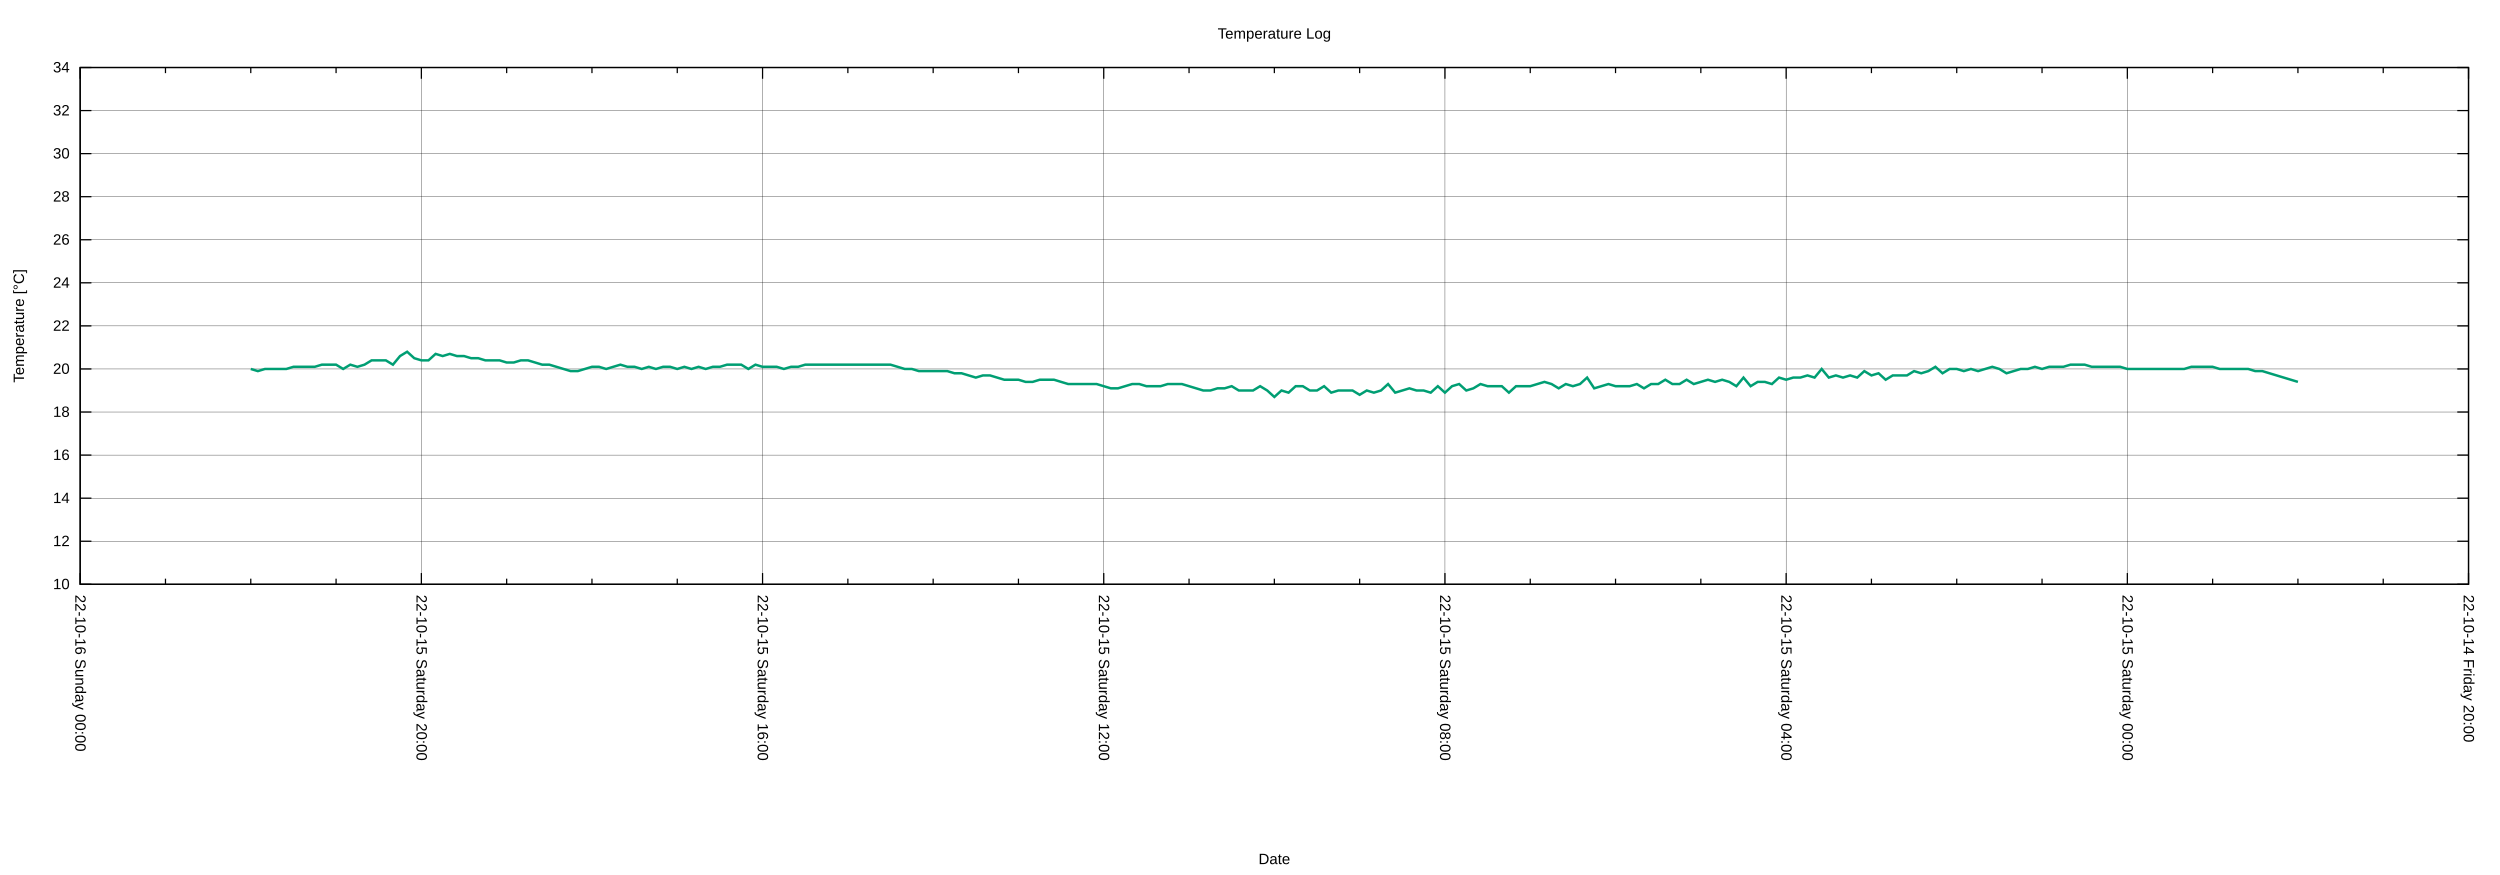
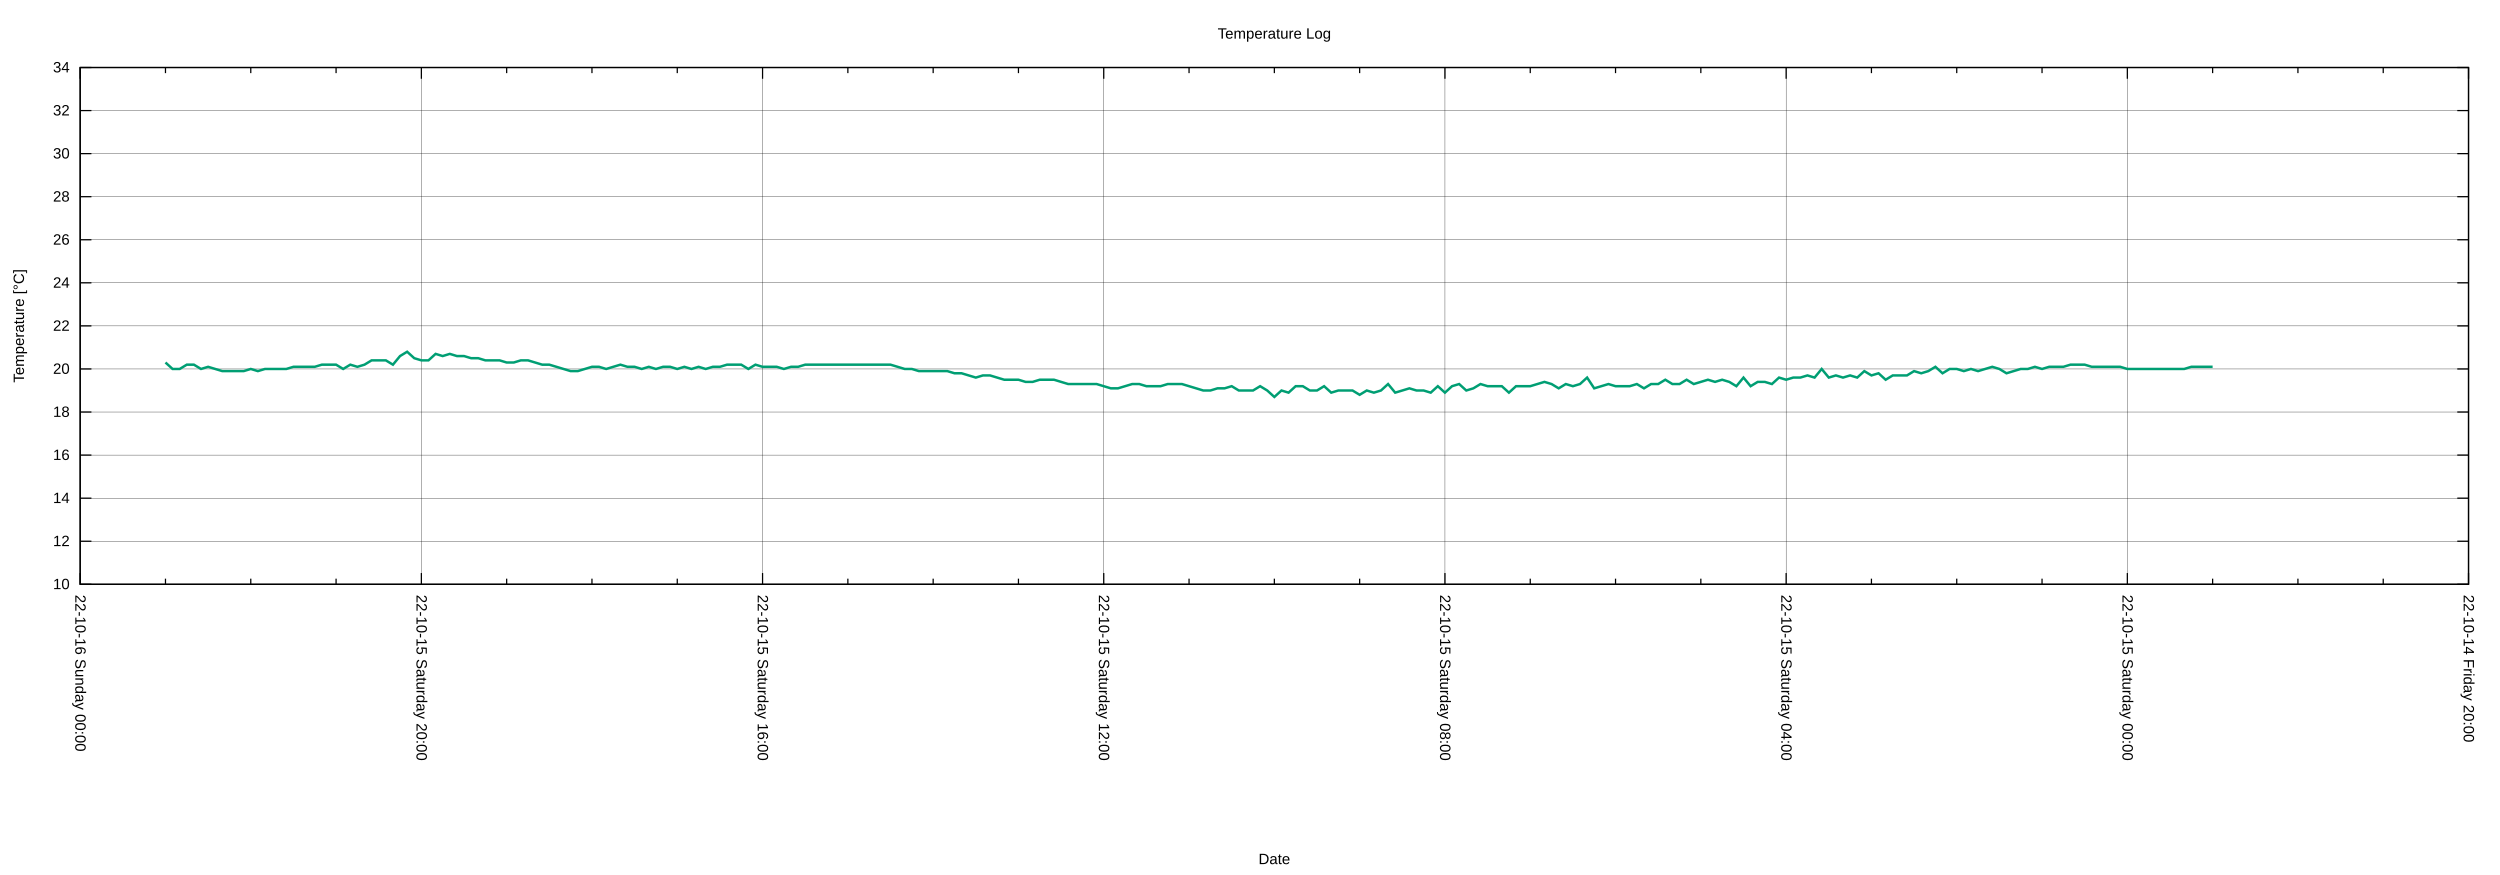
<svg xmlns="http://www.w3.org/2000/svg" xmlns:xlink="http://www.w3.org/1999/xlink" width="2000" height="700" viewBox="0 0 2000 700">
  <g id="gnuplot_canvas">
    <rect x="0" y="0" width="2000" height="700" fill="none" />
    <defs>
      <circle id="gpDot" r="0.5" stroke-width="0.5" stroke="currentColor" />
      <path id="gpPt0" stroke-width="0.222" stroke="currentColor" d="M-1,0 h2 M0,-1 v2" />
      <path id="gpPt1" stroke-width="0.222" stroke="currentColor" d="M-1,-1 L1,1 M1,-1 L-1,1" />
      <path id="gpPt2" stroke-width="0.222" stroke="currentColor" d="M-1,0 L1,0 M0,-1 L0,1 M-1,-1 L1,1 M-1,1 L1,-1" />
      <rect id="gpPt3" stroke-width="0.222" stroke="currentColor" x="-1" y="-1" width="2" height="2" />
      <rect id="gpPt4" stroke-width="0.222" stroke="currentColor" fill="currentColor" x="-1" y="-1" width="2" height="2" />
      <circle id="gpPt5" stroke-width="0.222" stroke="currentColor" cx="0" cy="0" r="1" />
      <use xlink:href="#gpPt5" id="gpPt6" fill="currentColor" stroke="none" />
      <path id="gpPt7" stroke-width="0.222" stroke="currentColor" d="M0,-1.33 L-1.33,0.67 L1.33,0.67 z" />
      <use xlink:href="#gpPt7" id="gpPt8" fill="currentColor" stroke="none" />
      <use xlink:href="#gpPt7" id="gpPt9" stroke="currentColor" transform="rotate(180)" />
      <use xlink:href="#gpPt9" id="gpPt10" fill="currentColor" stroke="none" />
      <use xlink:href="#gpPt3" id="gpPt11" stroke="currentColor" transform="rotate(45)" />
      <use xlink:href="#gpPt11" id="gpPt12" fill="currentColor" stroke="none" />
      <path id="gpPt13" stroke-width="0.222" stroke="currentColor" d="M0,1.330 L1.265,0.411 L0.782,-1.067 L-0.782,-1.076 L-1.265,0.411 z" />
      <use xlink:href="#gpPt13" id="gpPt14" fill="currentColor" stroke="none" />
      <filter id="textbox" filterUnits="objectBoundingBox" x="0" y="0" height="1" width="1">
        <feFlood flood-color="white" flood-opacity="1" result="bgnd" />
        <feComposite in="SourceGraphic" in2="bgnd" operator="atop" />
      </filter>
      <filter id="greybox" filterUnits="objectBoundingBox" x="0" y="0" height="1" width="1">
        <feFlood flood-color="lightgrey" flood-opacity="1" result="grey" />
        <feComposite in="SourceGraphic" in2="grey" operator="atop" />
      </filter>
    </defs>
    <g fill="none" color="white" stroke="currentColor" stroke-width="1.00" stroke-linecap="butt" stroke-linejoin="miter">
</g>
    <g fill="none" color="black" stroke="currentColor" stroke-width="1.00" stroke-linecap="butt" stroke-linejoin="miter">
</g>
    <g fill="none" color="black" stroke="black" stroke-width="0.25" stroke-linecap="butt" stroke-linejoin="miter">
</g>
    <g fill="none" color="black" stroke="currentColor" stroke-width="0.25" stroke-linecap="butt" stroke-linejoin="miter">
      <path stroke="black" class="gridline" d="M64.14,467.43 L1974.82,467.43  " />
    </g>
    <g fill="none" color="black" stroke="black" stroke-width="1.00" stroke-linecap="butt" stroke-linejoin="miter">
</g>
    <g fill="none" color="black" stroke="currentColor" stroke-width="1.00" stroke-linecap="butt" stroke-linejoin="miter">
      <path stroke="black" d="M64.14,467.43 L73.14,467.43 M1974.82,467.43 L1965.82,467.43  " />
      <g transform="translate(55.75,471.33)" stroke="none" fill="black" font-family="Arial" font-size="12.00" text-anchor="end">
        <text>
          <tspan font-family="Arial"> 10</tspan>
        </text>
      </g>
    </g>
    <g fill="none" color="black" stroke="currentColor" stroke-width="1.00" stroke-linecap="butt" stroke-linejoin="miter">
</g>
    <g fill="none" color="black" stroke="black" stroke-width="0.25" stroke-linecap="butt" stroke-linejoin="miter">
</g>
    <g fill="none" color="black" stroke="currentColor" stroke-width="0.25" stroke-linecap="butt" stroke-linejoin="miter">
      <path stroke="black" class="gridline" d="M64.14,432.98 L1974.82,432.98  " />
    </g>
    <g fill="none" color="black" stroke="black" stroke-width="1.00" stroke-linecap="butt" stroke-linejoin="miter">
</g>
    <g fill="none" color="black" stroke="currentColor" stroke-width="1.00" stroke-linecap="butt" stroke-linejoin="miter">
      <path stroke="black" d="M64.14,432.98 L73.14,432.98 M1974.82,432.98 L1965.82,432.98  " />
      <g transform="translate(55.75,436.88)" stroke="none" fill="black" font-family="Arial" font-size="12.00" text-anchor="end">
        <text>
          <tspan font-family="Arial"> 12</tspan>
        </text>
      </g>
    </g>
    <g fill="none" color="black" stroke="currentColor" stroke-width="1.00" stroke-linecap="butt" stroke-linejoin="miter">
</g>
    <g fill="none" color="black" stroke="black" stroke-width="0.25" stroke-linecap="butt" stroke-linejoin="miter">
</g>
    <g fill="none" color="black" stroke="currentColor" stroke-width="0.25" stroke-linecap="butt" stroke-linejoin="miter">
      <path stroke="black" class="gridline" d="M64.14,398.53 L1974.82,398.53  " />
    </g>
    <g fill="none" color="black" stroke="black" stroke-width="1.00" stroke-linecap="butt" stroke-linejoin="miter">
</g>
    <g fill="none" color="black" stroke="currentColor" stroke-width="1.00" stroke-linecap="butt" stroke-linejoin="miter">
      <path stroke="black" d="M64.14,398.53 L73.14,398.53 M1974.82,398.53 L1965.82,398.53  " />
      <g transform="translate(55.75,402.43)" stroke="none" fill="black" font-family="Arial" font-size="12.00" text-anchor="end">
        <text>
          <tspan font-family="Arial"> 14</tspan>
        </text>
      </g>
    </g>
    <g fill="none" color="black" stroke="currentColor" stroke-width="1.00" stroke-linecap="butt" stroke-linejoin="miter">
</g>
    <g fill="none" color="black" stroke="black" stroke-width="0.25" stroke-linecap="butt" stroke-linejoin="miter">
</g>
    <g fill="none" color="black" stroke="currentColor" stroke-width="0.25" stroke-linecap="butt" stroke-linejoin="miter">
      <path stroke="black" class="gridline" d="M64.14,364.07 L1974.82,364.07  " />
    </g>
    <g fill="none" color="black" stroke="black" stroke-width="1.00" stroke-linecap="butt" stroke-linejoin="miter">
</g>
    <g fill="none" color="black" stroke="currentColor" stroke-width="1.00" stroke-linecap="butt" stroke-linejoin="miter">
      <path stroke="black" d="M64.14,364.07 L73.14,364.07 M1974.82,364.07 L1965.82,364.07  " />
      <g transform="translate(55.75,367.97)" stroke="none" fill="black" font-family="Arial" font-size="12.00" text-anchor="end">
        <text>
          <tspan font-family="Arial"> 16</tspan>
        </text>
      </g>
    </g>
    <g fill="none" color="black" stroke="currentColor" stroke-width="1.00" stroke-linecap="butt" stroke-linejoin="miter">
</g>
    <g fill="none" color="black" stroke="black" stroke-width="0.25" stroke-linecap="butt" stroke-linejoin="miter">
</g>
    <g fill="none" color="black" stroke="currentColor" stroke-width="0.25" stroke-linecap="butt" stroke-linejoin="miter">
      <path stroke="black" class="gridline" d="M64.14,329.62 L1974.82,329.62  " />
    </g>
    <g fill="none" color="black" stroke="black" stroke-width="1.00" stroke-linecap="butt" stroke-linejoin="miter">
</g>
    <g fill="none" color="black" stroke="currentColor" stroke-width="1.00" stroke-linecap="butt" stroke-linejoin="miter">
      <path stroke="black" d="M64.14,329.62 L73.14,329.62 M1974.82,329.62 L1965.82,329.62  " />
      <g transform="translate(55.75,333.52)" stroke="none" fill="black" font-family="Arial" font-size="12.00" text-anchor="end">
        <text>
          <tspan font-family="Arial"> 18</tspan>
        </text>
      </g>
    </g>
    <g fill="none" color="black" stroke="currentColor" stroke-width="1.00" stroke-linecap="butt" stroke-linejoin="miter">
</g>
    <g fill="none" color="black" stroke="black" stroke-width="0.25" stroke-linecap="butt" stroke-linejoin="miter">
</g>
    <g fill="none" color="black" stroke="currentColor" stroke-width="0.25" stroke-linecap="butt" stroke-linejoin="miter">
      <path stroke="black" class="gridline" d="M64.14,295.17 L1974.82,295.17  " />
    </g>
    <g fill="none" color="black" stroke="black" stroke-width="1.00" stroke-linecap="butt" stroke-linejoin="miter">
</g>
    <g fill="none" color="black" stroke="currentColor" stroke-width="1.00" stroke-linecap="butt" stroke-linejoin="miter">
      <path stroke="black" d="M64.14,295.17 L73.14,295.17 M1974.82,295.17 L1965.82,295.17  " />
      <g transform="translate(55.75,299.07)" stroke="none" fill="black" font-family="Arial" font-size="12.00" text-anchor="end">
        <text>
          <tspan font-family="Arial"> 20</tspan>
        </text>
      </g>
    </g>
    <g fill="none" color="black" stroke="currentColor" stroke-width="1.00" stroke-linecap="butt" stroke-linejoin="miter">
</g>
    <g fill="none" color="black" stroke="black" stroke-width="0.25" stroke-linecap="butt" stroke-linejoin="miter">
</g>
    <g fill="none" color="black" stroke="currentColor" stroke-width="0.25" stroke-linecap="butt" stroke-linejoin="miter">
      <path stroke="black" class="gridline" d="M64.14,260.72 L1974.82,260.72  " />
    </g>
    <g fill="none" color="black" stroke="black" stroke-width="1.00" stroke-linecap="butt" stroke-linejoin="miter">
</g>
    <g fill="none" color="black" stroke="currentColor" stroke-width="1.00" stroke-linecap="butt" stroke-linejoin="miter">
      <path stroke="black" d="M64.14,260.72 L73.14,260.72 M1974.82,260.72 L1965.82,260.72  " />
      <g transform="translate(55.75,264.62)" stroke="none" fill="black" font-family="Arial" font-size="12.00" text-anchor="end">
        <text>
          <tspan font-family="Arial"> 22</tspan>
        </text>
      </g>
    </g>
    <g fill="none" color="black" stroke="currentColor" stroke-width="1.00" stroke-linecap="butt" stroke-linejoin="miter">
</g>
    <g fill="none" color="black" stroke="black" stroke-width="0.25" stroke-linecap="butt" stroke-linejoin="miter">
</g>
    <g fill="none" color="black" stroke="currentColor" stroke-width="0.25" stroke-linecap="butt" stroke-linejoin="miter">
      <path stroke="black" class="gridline" d="M64.14,226.27 L1974.82,226.27  " />
    </g>
    <g fill="none" color="black" stroke="black" stroke-width="1.00" stroke-linecap="butt" stroke-linejoin="miter">
</g>
    <g fill="none" color="black" stroke="currentColor" stroke-width="1.00" stroke-linecap="butt" stroke-linejoin="miter">
      <path stroke="black" d="M64.14,226.27 L73.14,226.27 M1974.82,226.27 L1965.82,226.27  " />
      <g transform="translate(55.75,230.17)" stroke="none" fill="black" font-family="Arial" font-size="12.00" text-anchor="end">
        <text>
          <tspan font-family="Arial"> 24</tspan>
        </text>
      </g>
    </g>
    <g fill="none" color="black" stroke="currentColor" stroke-width="1.00" stroke-linecap="butt" stroke-linejoin="miter">
</g>
    <g fill="none" color="black" stroke="black" stroke-width="0.25" stroke-linecap="butt" stroke-linejoin="miter">
</g>
    <g fill="none" color="black" stroke="currentColor" stroke-width="0.25" stroke-linecap="butt" stroke-linejoin="miter">
      <path stroke="black" class="gridline" d="M64.14,191.82 L1974.82,191.82  " />
    </g>
    <g fill="none" color="black" stroke="black" stroke-width="1.00" stroke-linecap="butt" stroke-linejoin="miter">
</g>
    <g fill="none" color="black" stroke="currentColor" stroke-width="1.00" stroke-linecap="butt" stroke-linejoin="miter">
      <path stroke="black" d="M64.14,191.82 L73.14,191.82 M1974.82,191.82 L1965.82,191.82  " />
      <g transform="translate(55.75,195.72)" stroke="none" fill="black" font-family="Arial" font-size="12.00" text-anchor="end">
        <text>
          <tspan font-family="Arial"> 26</tspan>
        </text>
      </g>
    </g>
    <g fill="none" color="black" stroke="currentColor" stroke-width="1.00" stroke-linecap="butt" stroke-linejoin="miter">
</g>
    <g fill="none" color="black" stroke="black" stroke-width="0.25" stroke-linecap="butt" stroke-linejoin="miter">
</g>
    <g fill="none" color="black" stroke="currentColor" stroke-width="0.25" stroke-linecap="butt" stroke-linejoin="miter">
      <path stroke="black" class="gridline" d="M64.14,157.36 L1974.82,157.36  " />
    </g>
    <g fill="none" color="black" stroke="black" stroke-width="1.00" stroke-linecap="butt" stroke-linejoin="miter">
</g>
    <g fill="none" color="black" stroke="currentColor" stroke-width="1.00" stroke-linecap="butt" stroke-linejoin="miter">
      <path stroke="black" d="M64.14,157.36 L73.14,157.36 M1974.82,157.36 L1965.82,157.36  " />
      <g transform="translate(55.75,161.26)" stroke="none" fill="black" font-family="Arial" font-size="12.00" text-anchor="end">
        <text>
          <tspan font-family="Arial"> 28</tspan>
        </text>
      </g>
    </g>
    <g fill="none" color="black" stroke="currentColor" stroke-width="1.00" stroke-linecap="butt" stroke-linejoin="miter">
</g>
    <g fill="none" color="black" stroke="black" stroke-width="0.25" stroke-linecap="butt" stroke-linejoin="miter">
</g>
    <g fill="none" color="black" stroke="currentColor" stroke-width="0.25" stroke-linecap="butt" stroke-linejoin="miter">
      <path stroke="black" class="gridline" d="M64.14,122.91 L1974.82,122.91  " />
    </g>
    <g fill="none" color="black" stroke="black" stroke-width="1.00" stroke-linecap="butt" stroke-linejoin="miter">
</g>
    <g fill="none" color="black" stroke="currentColor" stroke-width="1.00" stroke-linecap="butt" stroke-linejoin="miter">
      <path stroke="black" d="M64.14,122.91 L73.14,122.91 M1974.82,122.91 L1965.82,122.91  " />
      <g transform="translate(55.75,126.81)" stroke="none" fill="black" font-family="Arial" font-size="12.00" text-anchor="end">
        <text>
          <tspan font-family="Arial"> 30</tspan>
        </text>
      </g>
    </g>
    <g fill="none" color="black" stroke="currentColor" stroke-width="1.00" stroke-linecap="butt" stroke-linejoin="miter">
</g>
    <g fill="none" color="black" stroke="black" stroke-width="0.25" stroke-linecap="butt" stroke-linejoin="miter">
</g>
    <g fill="none" color="black" stroke="currentColor" stroke-width="0.25" stroke-linecap="butt" stroke-linejoin="miter">
      <path stroke="black" class="gridline" d="M64.14,88.46 L1974.82,88.46  " />
    </g>
    <g fill="none" color="black" stroke="black" stroke-width="1.00" stroke-linecap="butt" stroke-linejoin="miter">
</g>
    <g fill="none" color="black" stroke="currentColor" stroke-width="1.00" stroke-linecap="butt" stroke-linejoin="miter">
      <path stroke="black" d="M64.14,88.46 L73.14,88.46 M1974.82,88.46 L1965.82,88.46  " />
      <g transform="translate(55.75,92.36)" stroke="none" fill="black" font-family="Arial" font-size="12.00" text-anchor="end">
        <text>
          <tspan font-family="Arial"> 32</tspan>
        </text>
      </g>
    </g>
    <g fill="none" color="black" stroke="currentColor" stroke-width="1.00" stroke-linecap="butt" stroke-linejoin="miter">
</g>
    <g fill="none" color="black" stroke="black" stroke-width="0.25" stroke-linecap="butt" stroke-linejoin="miter">
</g>
    <g fill="none" color="black" stroke="currentColor" stroke-width="0.25" stroke-linecap="butt" stroke-linejoin="miter">
      <path stroke="black" class="gridline" d="M64.14,54.01 L1974.82,54.01  " />
    </g>
    <g fill="none" color="black" stroke="black" stroke-width="1.00" stroke-linecap="butt" stroke-linejoin="miter">
</g>
    <g fill="none" color="black" stroke="currentColor" stroke-width="1.00" stroke-linecap="butt" stroke-linejoin="miter">
      <path stroke="black" d="M64.14,54.01 L73.14,54.01 M1974.82,54.01 L1965.82,54.01  " />
      <g transform="translate(55.75,57.91)" stroke="none" fill="black" font-family="Arial" font-size="12.00" text-anchor="end">
        <text>
          <tspan font-family="Arial"> 34</tspan>
        </text>
      </g>
    </g>
    <g fill="none" color="black" stroke="currentColor" stroke-width="1.00" stroke-linecap="butt" stroke-linejoin="miter">
</g>
    <g fill="none" color="black" stroke="black" stroke-width="0.25" stroke-linecap="butt" stroke-linejoin="miter">
</g>
    <g fill="none" color="black" stroke="currentColor" stroke-width="0.25" stroke-linecap="butt" stroke-linejoin="miter">
      <path stroke="black" class="gridline" d="M1974.82,467.43 L1974.82,54.01  " />
    </g>
    <g fill="none" color="black" stroke="black" stroke-width="1.00" stroke-linecap="butt" stroke-linejoin="miter">
</g>
    <g fill="none" color="black" stroke="currentColor" stroke-width="1.00" stroke-linecap="butt" stroke-linejoin="miter">
      <path stroke="black" d="M1974.82,467.43 L1974.82,458.43 M1974.82,54.01 L1974.82,63.01  " />
      <g transform="translate(1970.92,475.82) rotate(90)" stroke="none" fill="black" font-family="Arial" font-size="12.00" text-anchor="start">
        <text>
          <tspan font-family="Arial">22-10-14 Friday 20:00</tspan>
        </text>
      </g>
    </g>
    <g fill="none" color="black" stroke="currentColor" stroke-width="1.00" stroke-linecap="butt" stroke-linejoin="miter">
      <path stroke="black" d="M1906.58,467.43 L1906.58,462.93 M1906.58,54.01 L1906.58,58.51 M1838.34,467.43 L1838.34,462.93 M1838.34,54.01 L1838.34,58.51   M1770.10,467.43 L1770.10,462.93 M1770.10,54.01 L1770.10,58.51  " />
    </g>
    <g fill="none" color="black" stroke="black" stroke-width="0.25" stroke-linecap="butt" stroke-linejoin="miter">
</g>
    <g fill="none" color="black" stroke="currentColor" stroke-width="0.25" stroke-linecap="butt" stroke-linejoin="miter">
      <path stroke="black" class="gridline" d="M1701.87,467.43 L1701.87,54.01  " />
    </g>
    <g fill="none" color="black" stroke="black" stroke-width="1.00" stroke-linecap="butt" stroke-linejoin="miter">
</g>
    <g fill="none" color="black" stroke="currentColor" stroke-width="1.00" stroke-linecap="butt" stroke-linejoin="miter">
      <path stroke="black" d="M1701.87,467.43 L1701.87,458.43 M1701.87,54.01 L1701.87,63.01  " />
      <g transform="translate(1697.97,475.82) rotate(90)" stroke="none" fill="black" font-family="Arial" font-size="12.00" text-anchor="start">
        <text>
          <tspan font-family="Arial">22-10-15 Saturday 00:00</tspan>
        </text>
      </g>
    </g>
    <g fill="none" color="black" stroke="currentColor" stroke-width="1.00" stroke-linecap="butt" stroke-linejoin="miter">
      <path stroke="black" d="M1633.63,467.43 L1633.63,462.93 M1633.63,54.01 L1633.63,58.51 M1565.39,467.43 L1565.39,462.93 M1565.39,54.01 L1565.39,58.51   M1497.15,467.43 L1497.15,462.93 M1497.15,54.01 L1497.15,58.51  " />
    </g>
    <g fill="none" color="black" stroke="black" stroke-width="0.25" stroke-linecap="butt" stroke-linejoin="miter">
</g>
    <g fill="none" color="black" stroke="currentColor" stroke-width="0.25" stroke-linecap="butt" stroke-linejoin="miter">
      <path stroke="black" class="gridline" d="M1428.91,467.43 L1428.91,54.01  " />
    </g>
    <g fill="none" color="black" stroke="black" stroke-width="1.00" stroke-linecap="butt" stroke-linejoin="miter">
</g>
    <g fill="none" color="black" stroke="currentColor" stroke-width="1.00" stroke-linecap="butt" stroke-linejoin="miter">
      <path stroke="black" d="M1428.91,467.43 L1428.91,458.43 M1428.91,54.01 L1428.91,63.01  " />
      <g transform="translate(1425.01,475.82) rotate(90)" stroke="none" fill="black" font-family="Arial" font-size="12.00" text-anchor="start">
        <text>
          <tspan font-family="Arial">22-10-15 Saturday 04:00</tspan>
        </text>
      </g>
    </g>
    <g fill="none" color="black" stroke="currentColor" stroke-width="1.00" stroke-linecap="butt" stroke-linejoin="miter">
      <path stroke="black" d="M1360.67,467.43 L1360.67,462.93 M1360.67,54.01 L1360.67,58.51 M1292.43,467.43 L1292.43,462.93 M1292.43,54.01 L1292.43,58.51   M1224.20,467.43 L1224.20,462.93 M1224.20,54.01 L1224.20,58.51  " />
    </g>
    <g fill="none" color="black" stroke="black" stroke-width="0.25" stroke-linecap="butt" stroke-linejoin="miter">
</g>
    <g fill="none" color="black" stroke="currentColor" stroke-width="0.25" stroke-linecap="butt" stroke-linejoin="miter">
      <path stroke="black" class="gridline" d="M1155.96,467.43 L1155.96,54.01  " />
    </g>
    <g fill="none" color="black" stroke="black" stroke-width="1.00" stroke-linecap="butt" stroke-linejoin="miter">
</g>
    <g fill="none" color="black" stroke="currentColor" stroke-width="1.00" stroke-linecap="butt" stroke-linejoin="miter">
      <path stroke="black" d="M1155.96,467.43 L1155.96,458.43 M1155.96,54.01 L1155.96,63.01  " />
      <g transform="translate(1152.06,475.82) rotate(90)" stroke="none" fill="black" font-family="Arial" font-size="12.00" text-anchor="start">
        <text>
          <tspan font-family="Arial">22-10-15 Saturday 08:00</tspan>
        </text>
      </g>
    </g>
    <g fill="none" color="black" stroke="currentColor" stroke-width="1.00" stroke-linecap="butt" stroke-linejoin="miter">
      <path stroke="black" d="M1087.72,467.43 L1087.72,462.93 M1087.72,54.01 L1087.72,58.51 M1019.48,467.43 L1019.48,462.93 M1019.48,54.01 L1019.48,58.51   M951.24,467.43 L951.24,462.93 M951.24,54.01 L951.24,58.51  " />
    </g>
    <g fill="none" color="black" stroke="black" stroke-width="0.25" stroke-linecap="butt" stroke-linejoin="miter">
</g>
    <g fill="none" color="black" stroke="currentColor" stroke-width="0.25" stroke-linecap="butt" stroke-linejoin="miter">
      <path stroke="black" class="gridline" d="M883.00,467.43 L883.00,54.01  " />
    </g>
    <g fill="none" color="black" stroke="black" stroke-width="1.00" stroke-linecap="butt" stroke-linejoin="miter">
</g>
    <g fill="none" color="black" stroke="currentColor" stroke-width="1.00" stroke-linecap="butt" stroke-linejoin="miter">
      <path stroke="black" d="M883.00,467.43 L883.00,458.43 M883.00,54.01 L883.00,63.01  " />
      <g transform="translate(879.10,475.82) rotate(90)" stroke="none" fill="black" font-family="Arial" font-size="12.00" text-anchor="start">
        <text>
          <tspan font-family="Arial">22-10-15 Saturday 12:00</tspan>
        </text>
      </g>
    </g>
    <g fill="none" color="black" stroke="currentColor" stroke-width="1.00" stroke-linecap="butt" stroke-linejoin="miter">
      <path stroke="black" d="M814.76,467.43 L814.76,462.93 M814.76,54.01 L814.76,58.51 M746.53,467.43 L746.53,462.93 M746.53,54.01 L746.53,58.51   M678.29,467.43 L678.29,462.93 M678.29,54.01 L678.29,58.51  " />
    </g>
    <g fill="none" color="black" stroke="black" stroke-width="0.25" stroke-linecap="butt" stroke-linejoin="miter">
</g>
    <g fill="none" color="black" stroke="currentColor" stroke-width="0.25" stroke-linecap="butt" stroke-linejoin="miter">
      <path stroke="black" class="gridline" d="M610.05,467.43 L610.05,54.01  " />
    </g>
    <g fill="none" color="black" stroke="black" stroke-width="1.00" stroke-linecap="butt" stroke-linejoin="miter">
</g>
    <g fill="none" color="black" stroke="currentColor" stroke-width="1.00" stroke-linecap="butt" stroke-linejoin="miter">
      <path stroke="black" d="M610.05,467.43 L610.05,458.43 M610.05,54.01 L610.05,63.01  " />
      <g transform="translate(606.15,475.82) rotate(90)" stroke="none" fill="black" font-family="Arial" font-size="12.00" text-anchor="start">
        <text>
          <tspan font-family="Arial">22-10-15 Saturday 16:00</tspan>
        </text>
      </g>
    </g>
    <g fill="none" color="black" stroke="currentColor" stroke-width="1.00" stroke-linecap="butt" stroke-linejoin="miter">
      <path stroke="black" d="M541.81,467.43 L541.81,462.93 M541.81,54.01 L541.81,58.51 M473.57,467.43 L473.57,462.93 M473.57,54.01 L473.57,58.51   M405.33,467.43 L405.33,462.93 M405.33,54.01 L405.33,58.51  " />
    </g>
    <g fill="none" color="black" stroke="black" stroke-width="0.25" stroke-linecap="butt" stroke-linejoin="miter">
</g>
    <g fill="none" color="black" stroke="currentColor" stroke-width="0.25" stroke-linecap="butt" stroke-linejoin="miter">
      <path stroke="black" class="gridline" d="M337.09,467.43 L337.09,54.01  " />
    </g>
    <g fill="none" color="black" stroke="black" stroke-width="1.00" stroke-linecap="butt" stroke-linejoin="miter">
</g>
    <g fill="none" color="black" stroke="currentColor" stroke-width="1.00" stroke-linecap="butt" stroke-linejoin="miter">
      <path stroke="black" d="M337.09,467.43 L337.09,458.43 M337.09,54.01 L337.09,63.01  " />
      <g transform="translate(333.19,475.82) rotate(90)" stroke="none" fill="black" font-family="Arial" font-size="12.00" text-anchor="start">
        <text>
          <tspan font-family="Arial">22-10-15 Saturday 20:00</tspan>
        </text>
      </g>
    </g>
    <g fill="none" color="black" stroke="currentColor" stroke-width="1.00" stroke-linecap="butt" stroke-linejoin="miter">
      <path stroke="black" d="M268.86,467.43 L268.86,462.93 M268.86,54.01 L268.86,58.51 M200.62,467.43 L200.62,462.93 M200.62,54.01 L200.62,58.51   M132.38,467.43 L132.38,462.93 M132.38,54.01 L132.38,58.51  " />
    </g>
    <g fill="none" color="black" stroke="black" stroke-width="0.25" stroke-linecap="butt" stroke-linejoin="miter">
</g>
    <g fill="none" color="black" stroke="currentColor" stroke-width="0.25" stroke-linecap="butt" stroke-linejoin="miter">
      <path stroke="black" class="gridline" d="M64.14,467.43 L64.14,54.01  " />
    </g>
    <g fill="none" color="black" stroke="black" stroke-width="1.00" stroke-linecap="butt" stroke-linejoin="miter">
</g>
    <g fill="none" color="black" stroke="currentColor" stroke-width="1.00" stroke-linecap="butt" stroke-linejoin="miter">
      <path stroke="black" d="M64.14,467.43 L64.14,458.43 M64.14,54.01 L64.14,63.01  " />
      <g transform="translate(60.24,475.82) rotate(90)" stroke="none" fill="black" font-family="Arial" font-size="12.00" text-anchor="start">
        <text>
          <tspan font-family="Arial">22-10-16 Sunday 00:00</tspan>
        </text>
      </g>
    </g>
    <g fill="none" color="black" stroke="currentColor" stroke-width="1.00" stroke-linecap="butt" stroke-linejoin="miter">
</g>
    <g fill="none" color="black" stroke="currentColor" stroke-width="1.00" stroke-linecap="butt" stroke-linejoin="miter">
      <path stroke="black" d="M64.14,54.01 L64.14,467.43 L1974.82,467.43 L1974.82,54.01 L64.14,54.01 Z  " />
    </g>
    <g fill="none" color="black" stroke="currentColor" stroke-width="1.00" stroke-linecap="butt" stroke-linejoin="miter">
      <g transform="translate(19.18,260.72) rotate(270)" stroke="none" fill="black" font-family="Arial" font-size="12.00" text-anchor="middle">
        <text>
          <tspan font-family="Arial">Temperature [°C]</tspan>
        </text>
      </g>
    </g>
    <g fill="none" color="black" stroke="currentColor" stroke-width="1.00" stroke-linecap="butt" stroke-linejoin="miter">
      <g transform="translate(1019.48,691.30)" stroke="none" fill="black" font-family="Arial" font-size="12.00" text-anchor="middle">
        <text>
          <tspan font-family="Arial">Date</tspan>
        </text>
      </g>
    </g>
    <g fill="none" color="black" stroke="currentColor" stroke-width="1.00" stroke-linecap="butt" stroke-linejoin="miter">
</g>
    <g id="gnuplot_plot_1">
      <g fill="none" color="white" stroke="currentColor" stroke-width="2.00" stroke-linecap="butt" stroke-linejoin="miter">
</g>
      <g fill="none" color="black" stroke="currentColor" stroke-width="2.00" stroke-linecap="butt" stroke-linejoin="miter">
-         <path stroke="rgb(  0, 158, 115)" d="M200.62,295.17 L206.30,296.89 L211.99,295.17 L217.68,295.17 L223.36,295.17 L229.05,295.17 L234.74,293.45 L240.42,293.45   L246.11,293.45 L251.80,293.45 L257.48,291.73 L263.17,291.73 L268.86,291.73 L274.54,295.17 L280.23,291.73 L285.92,293.45   L291.60,291.73 L297.29,288.28 L302.98,288.28 L308.66,288.28 L314.35,291.73 L320.03,284.84 L325.72,281.39 L331.41,286.56   L337.09,288.28 L342.78,288.28 L348.47,283.11 L354.15,284.84 L359.84,283.11 L365.53,284.84 L371.21,284.84 L376.90,286.56   L382.59,286.56 L388.27,288.28 L393.96,288.28 L399.65,288.28 L405.33,290.00 L411.02,290.00 L416.71,288.28 L422.39,288.28   L428.08,290.00 L433.77,291.73 L439.45,291.73 L445.14,293.45 L450.83,295.17 L456.51,296.89 L462.20,296.89 L467.88,295.17   L473.57,293.45 L479.26,293.45 L484.94,295.17 L490.63,293.45 L496.32,291.73 L502.00,293.45 L507.69,293.45 L513.38,295.17   L519.06,293.45 L524.75,295.17 L530.44,293.45 L536.12,293.45 L541.81,295.17 L547.50,293.45 L553.18,295.17 L558.87,293.45   L564.56,295.17 L570.24,293.45 L575.93,293.45 L581.62,291.73 L587.30,291.73 L592.99,291.73 L598.68,295.17 L604.36,291.73   L610.05,293.45 L615.74,293.45 L621.42,293.45 L627.11,295.17 L632.79,293.45 L638.48,293.45 L644.17,291.73 L649.85,291.73   L655.54,291.73 L661.23,291.73 L666.91,291.73 L672.60,291.73 L678.29,291.73 L683.97,291.73 L689.66,291.73 L695.35,291.73   L701.03,291.73 L706.72,291.73 L712.41,291.73 L718.09,293.45 L723.78,295.17 L729.47,295.17 L735.15,296.89 L740.84,296.89   L746.53,296.89 L752.21,296.89 L757.90,296.89 L763.59,298.62 L769.27,298.62 L774.96,300.34 L780.65,302.06 L786.33,300.34   L792.02,300.34 L797.70,302.06 L803.39,303.78 L809.08,303.78 L814.76,303.78 L820.45,305.51 L826.14,305.51 L831.82,303.78   L837.51,303.78 L843.20,303.78 L848.88,305.51 L854.57,307.23 L860.26,307.23 L865.94,307.23 L871.63,307.23 L877.32,307.23   L883.00,308.95 L888.69,310.67 L894.38,310.67 L900.06,308.95 L905.75,307.23 L911.44,307.23 L917.12,308.95 L922.81,308.95   L928.50,308.95 L934.18,307.23 L939.87,307.23 L945.55,307.23 L951.24,308.95 L956.93,310.67 L962.61,312.40 L968.30,312.40   L973.99,310.67 L979.67,310.67 L985.36,308.95 L991.05,312.40 L996.73,312.40 L1002.42,312.40 L1008.11,308.95 L1013.79,312.40   L1019.48,317.57 L1025.17,312.40 L1030.85,314.12 L1036.54,308.95 L1042.23,308.95 L1047.91,312.40 L1053.60,312.40 L1059.29,308.95   L1064.97,314.12 L1070.66,312.40 L1076.35,312.40 L1082.03,312.40 L1087.72,315.84 L1093.41,312.40 L1099.09,314.12 L1104.78,312.40   L1110.46,307.23 L1116.15,314.12 L1121.84,312.40 L1127.52,310.67 L1133.21,312.40 L1138.90,312.40 L1144.58,314.12 L1150.27,308.95   L1155.96,314.12 L1161.64,308.95 L1167.33,307.23 L1173.02,312.40 L1178.70,310.67 L1184.39,307.23 L1190.08,308.95 L1195.76,308.95   L1201.45,308.95 L1207.14,314.12 L1212.82,308.95 L1218.51,308.95 L1224.20,308.95 L1229.88,307.23 L1235.57,305.51 L1241.26,307.23   L1246.94,310.67 L1252.63,307.23 L1258.32,308.95 L1264.00,307.23 L1269.69,302.06 L1275.37,310.67 L1281.06,308.95 L1286.75,307.23   L1292.43,308.95 L1298.12,308.95 L1303.81,308.95 L1309.49,307.23 L1315.18,310.67 L1320.87,307.23 L1326.55,307.23 L1332.24,303.78   L1337.93,307.23 L1343.61,307.23 L1349.30,303.78 L1354.99,307.23 L1360.67,305.51 L1366.36,303.78 L1372.05,305.51 L1377.73,303.78   L1383.42,305.51 L1389.11,308.95 L1394.79,302.06 L1400.48,308.95 L1406.17,305.51 L1411.85,305.51 L1417.54,307.23 L1423.22,302.06   L1428.91,303.78 L1434.60,302.06 L1440.28,302.06 L1445.97,300.34 L1451.66,302.06 L1457.34,295.17 L1463.03,302.06 L1468.72,300.34   L1474.40,302.06 L1480.09,300.34 L1485.78,302.06 L1491.46,296.89 L1497.15,300.34 L1502.84,298.62 L1508.52,303.78 L1514.21,300.34   L1519.90,300.34 L1525.58,300.34 L1531.27,296.89 L1536.96,298.62 L1542.64,296.89 L1548.33,293.45 L1554.02,298.62 L1559.70,295.17   L1565.39,295.17 L1571.08,296.89 L1576.76,295.17 L1582.45,296.89 L1588.13,295.17 L1593.82,293.45 L1599.51,295.17 L1605.19,298.62   L1610.88,296.89 L1616.57,295.17 L1622.25,295.17 L1627.94,293.45 L1633.63,295.17 L1639.31,293.45 L1645.00,293.45 L1650.69,293.45   L1656.37,291.73 L1662.06,291.73 L1667.75,291.73 L1673.43,293.45 L1679.12,293.45 L1684.81,293.45 L1690.49,293.45 L1696.18,293.45   L1701.87,295.17 L1707.55,295.17 L1713.24,295.17 L1718.93,295.17 L1724.61,295.17 L1730.30,295.17 L1735.99,295.17 L1741.67,295.17   L1747.36,295.17 L1753.04,293.45 L1758.73,293.45 L1764.42,293.45 L1770.10,293.45 L1775.79,295.17 L1781.48,295.17 L1787.16,295.17   L1792.85,295.17 L1798.54,295.17 L1804.22,296.89 L1809.91,296.89 L1815.60,298.62 L1821.28,300.34 L1826.97,302.06 L1832.66,303.78   L1838.34,305.51  " />
+         <path stroke="rgb(  0, 158, 115)" d="M132.38,290.00 L138.07,295.17 L143.75,295.17 L149.44,291.73 L155.12,291.73 L160.81,295.17 L166.50,293.45 L172.18,295.17   L177.87,296.89 L183.56,296.89 L189.24,296.89 L194.93,296.89 L200.62,295.17 L206.30,296.89 L211.99,295.17 L217.68,295.17   L223.36,295.17 L229.05,295.17 L234.74,293.45 L240.42,293.45 L246.11,293.45 L251.80,293.45 L257.48,291.73 L263.17,291.73   L268.86,291.73 L274.54,295.17 L280.23,291.73 L285.92,293.45 L291.60,291.73 L297.29,288.28 L302.98,288.28 L308.66,288.28   L314.35,291.73 L320.03,284.84 L325.72,281.39 L331.41,286.56 L337.09,288.28 L342.78,288.28 L348.47,283.11 L354.15,284.84   L359.84,283.11 L365.53,284.84 L371.21,284.84 L376.90,286.56 L382.59,286.56 L388.27,288.28 L393.96,288.28 L399.65,288.28   L405.33,290.00 L411.02,290.00 L416.71,288.28 L422.39,288.28 L428.08,290.00 L433.77,291.73 L439.45,291.73 L445.14,293.45   L450.83,295.17 L456.51,296.89 L462.20,296.89 L467.88,295.17 L473.57,293.45 L479.26,293.45 L484.94,295.17 L490.63,293.45   L496.32,291.73 L502.00,293.45 L507.69,293.45 L513.38,295.17 L519.06,293.45 L524.75,295.17 L530.44,293.45 L536.12,293.45   L541.81,295.17 L547.50,293.45 L553.18,295.17 L558.87,293.45 L564.56,295.17 L570.24,293.45 L575.93,293.45 L581.62,291.73   L587.30,291.73 L592.99,291.73 L598.68,295.17 L604.36,291.73 L610.05,293.45 L615.74,293.45 L621.42,293.45 L627.11,295.17   L632.79,293.45 L638.48,293.45 L644.17,291.73 L649.85,291.73 L655.54,291.73 L661.23,291.73 L666.91,291.73 L672.60,291.73   L678.29,291.73 L683.97,291.73 L689.66,291.73 L695.35,291.73 L701.03,291.73 L706.72,291.73 L712.41,291.73 L718.09,293.45   L723.78,295.17 L729.47,295.17 L735.15,296.89 L740.84,296.89 L746.53,296.89 L752.21,296.89 L757.90,296.89 L763.59,298.62   L769.27,298.62 L774.96,300.34 L780.65,302.06 L786.33,300.34 L792.02,300.34 L797.70,302.06 L803.39,303.78 L809.08,303.78   L814.76,303.78 L820.45,305.51 L826.14,305.51 L831.82,303.78 L837.51,303.78 L843.20,303.78 L848.88,305.51 L854.57,307.23   L860.26,307.23 L865.94,307.23 L871.63,307.23 L877.32,307.23 L883.00,308.95 L888.69,310.67 L894.38,310.67 L900.06,308.95   L905.75,307.23 L911.44,307.23 L917.12,308.95 L922.81,308.95 L928.50,308.95 L934.18,307.23 L939.87,307.23 L945.55,307.23   L951.24,308.95 L956.93,310.67 L962.61,312.40 L968.30,312.40 L973.99,310.67 L979.67,310.67 L985.36,308.95 L991.05,312.40   L996.73,312.40 L1002.42,312.40 L1008.11,308.95 L1013.79,312.40 L1019.48,317.57 L1025.17,312.40 L1030.85,314.12 L1036.54,308.95   L1042.23,308.95 L1047.91,312.40 L1053.60,312.40 L1059.29,308.95 L1064.97,314.12 L1070.66,312.40 L1076.35,312.40 L1082.03,312.40   L1087.72,315.84 L1093.41,312.40 L1099.09,314.12 L1104.78,312.40 L1110.46,307.23 L1116.15,314.12 L1121.84,312.40 L1127.52,310.67   L1133.21,312.40 L1138.90,312.40 L1144.58,314.12 L1150.27,308.95 L1155.96,314.12 L1161.64,308.95 L1167.33,307.23 L1173.02,312.40   L1178.70,310.67 L1184.39,307.23 L1190.08,308.95 L1195.76,308.95 L1201.45,308.95 L1207.14,314.12 L1212.82,308.95 L1218.51,308.95   L1224.20,308.95 L1229.88,307.23 L1235.57,305.51 L1241.26,307.23 L1246.94,310.67 L1252.63,307.23 L1258.32,308.95 L1264.00,307.23   L1269.69,302.06 L1275.37,310.67 L1281.06,308.95 L1286.75,307.23 L1292.43,308.95 L1298.12,308.95 L1303.81,308.95 L1309.49,307.23   L1315.18,310.67 L1320.87,307.23 L1326.55,307.23 L1332.24,303.78 L1337.93,307.23 L1343.61,307.23 L1349.30,303.78 L1354.99,307.23   L1360.67,305.51 L1366.36,303.78 L1372.05,305.51 L1377.73,303.78 L1383.42,305.51 L1389.11,308.95 L1394.79,302.06 L1400.48,308.95   L1406.17,305.51 L1411.85,305.51 L1417.54,307.23 L1423.22,302.06 L1428.91,303.78 L1434.60,302.06 L1440.28,302.06 L1445.97,300.34   L1451.66,302.06 L1457.34,295.17 L1463.03,302.06 L1468.72,300.34 L1474.40,302.06 L1480.09,300.34 L1485.78,302.06 L1491.46,296.89   L1497.15,300.34 L1502.84,298.62 L1508.52,303.78 L1514.21,300.34 L1519.90,300.34 L1525.58,300.34 L1531.27,296.89 L1536.96,298.62   L1542.64,296.89 L1548.33,293.45 L1554.02,298.62 L1559.70,295.17 L1565.39,295.17 L1571.08,296.89 L1576.76,295.17 L1582.45,296.89   L1588.13,295.17 L1593.82,293.45 L1599.51,295.17 L1605.19,298.62 L1610.88,296.89 L1616.57,295.17 L1622.25,295.17 L1627.94,293.45   L1633.63,295.17 L1639.31,293.45 L1645.00,293.45 L1650.69,293.45 L1656.37,291.73 L1662.06,291.73 L1667.75,291.73 L1673.43,293.45   L1679.12,293.45 L1684.81,293.45 L1690.49,293.45 L1696.18,293.45 L1701.87,295.17 L1707.55,295.17 L1713.24,295.17 L1718.93,295.17   L1724.61,295.17 L1730.30,295.17 L1735.99,295.17 L1741.67,295.17 L1747.36,295.17 L1753.04,293.45 L1758.73,293.45 L1764.42,293.45   L1770.10,293.45  " />
      </g>
    </g>
    <g fill="none" color="black" stroke="currentColor" stroke-width="2.00" stroke-linecap="butt" stroke-linejoin="miter">
</g>
    <g fill="none" color="black" stroke="black" stroke-width="1.00" stroke-linecap="butt" stroke-linejoin="miter">
</g>
    <g fill="none" color="black" stroke="currentColor" stroke-width="1.00" stroke-linecap="butt" stroke-linejoin="miter">
      <path stroke="black" d="M64.14,54.01 L64.14,467.43 L1974.82,467.43 L1974.82,54.01 L64.14,54.01 Z  " />
    </g>
    <g fill="none" color="black" stroke="currentColor" stroke-width="1.00" stroke-linecap="butt" stroke-linejoin="miter">
      <g transform="translate(1019.48,30.91)" stroke="none" fill="black" font-family="Arial" font-size="12.00" text-anchor="middle">
        <text>
          <tspan font-family="Arial">Temperature Log</tspan>
        </text>
      </g>
    </g>
    <g fill="none" color="black" stroke="currentColor" stroke-width="1.00" stroke-linecap="butt" stroke-linejoin="miter">
</g>
  </g>
</svg>
